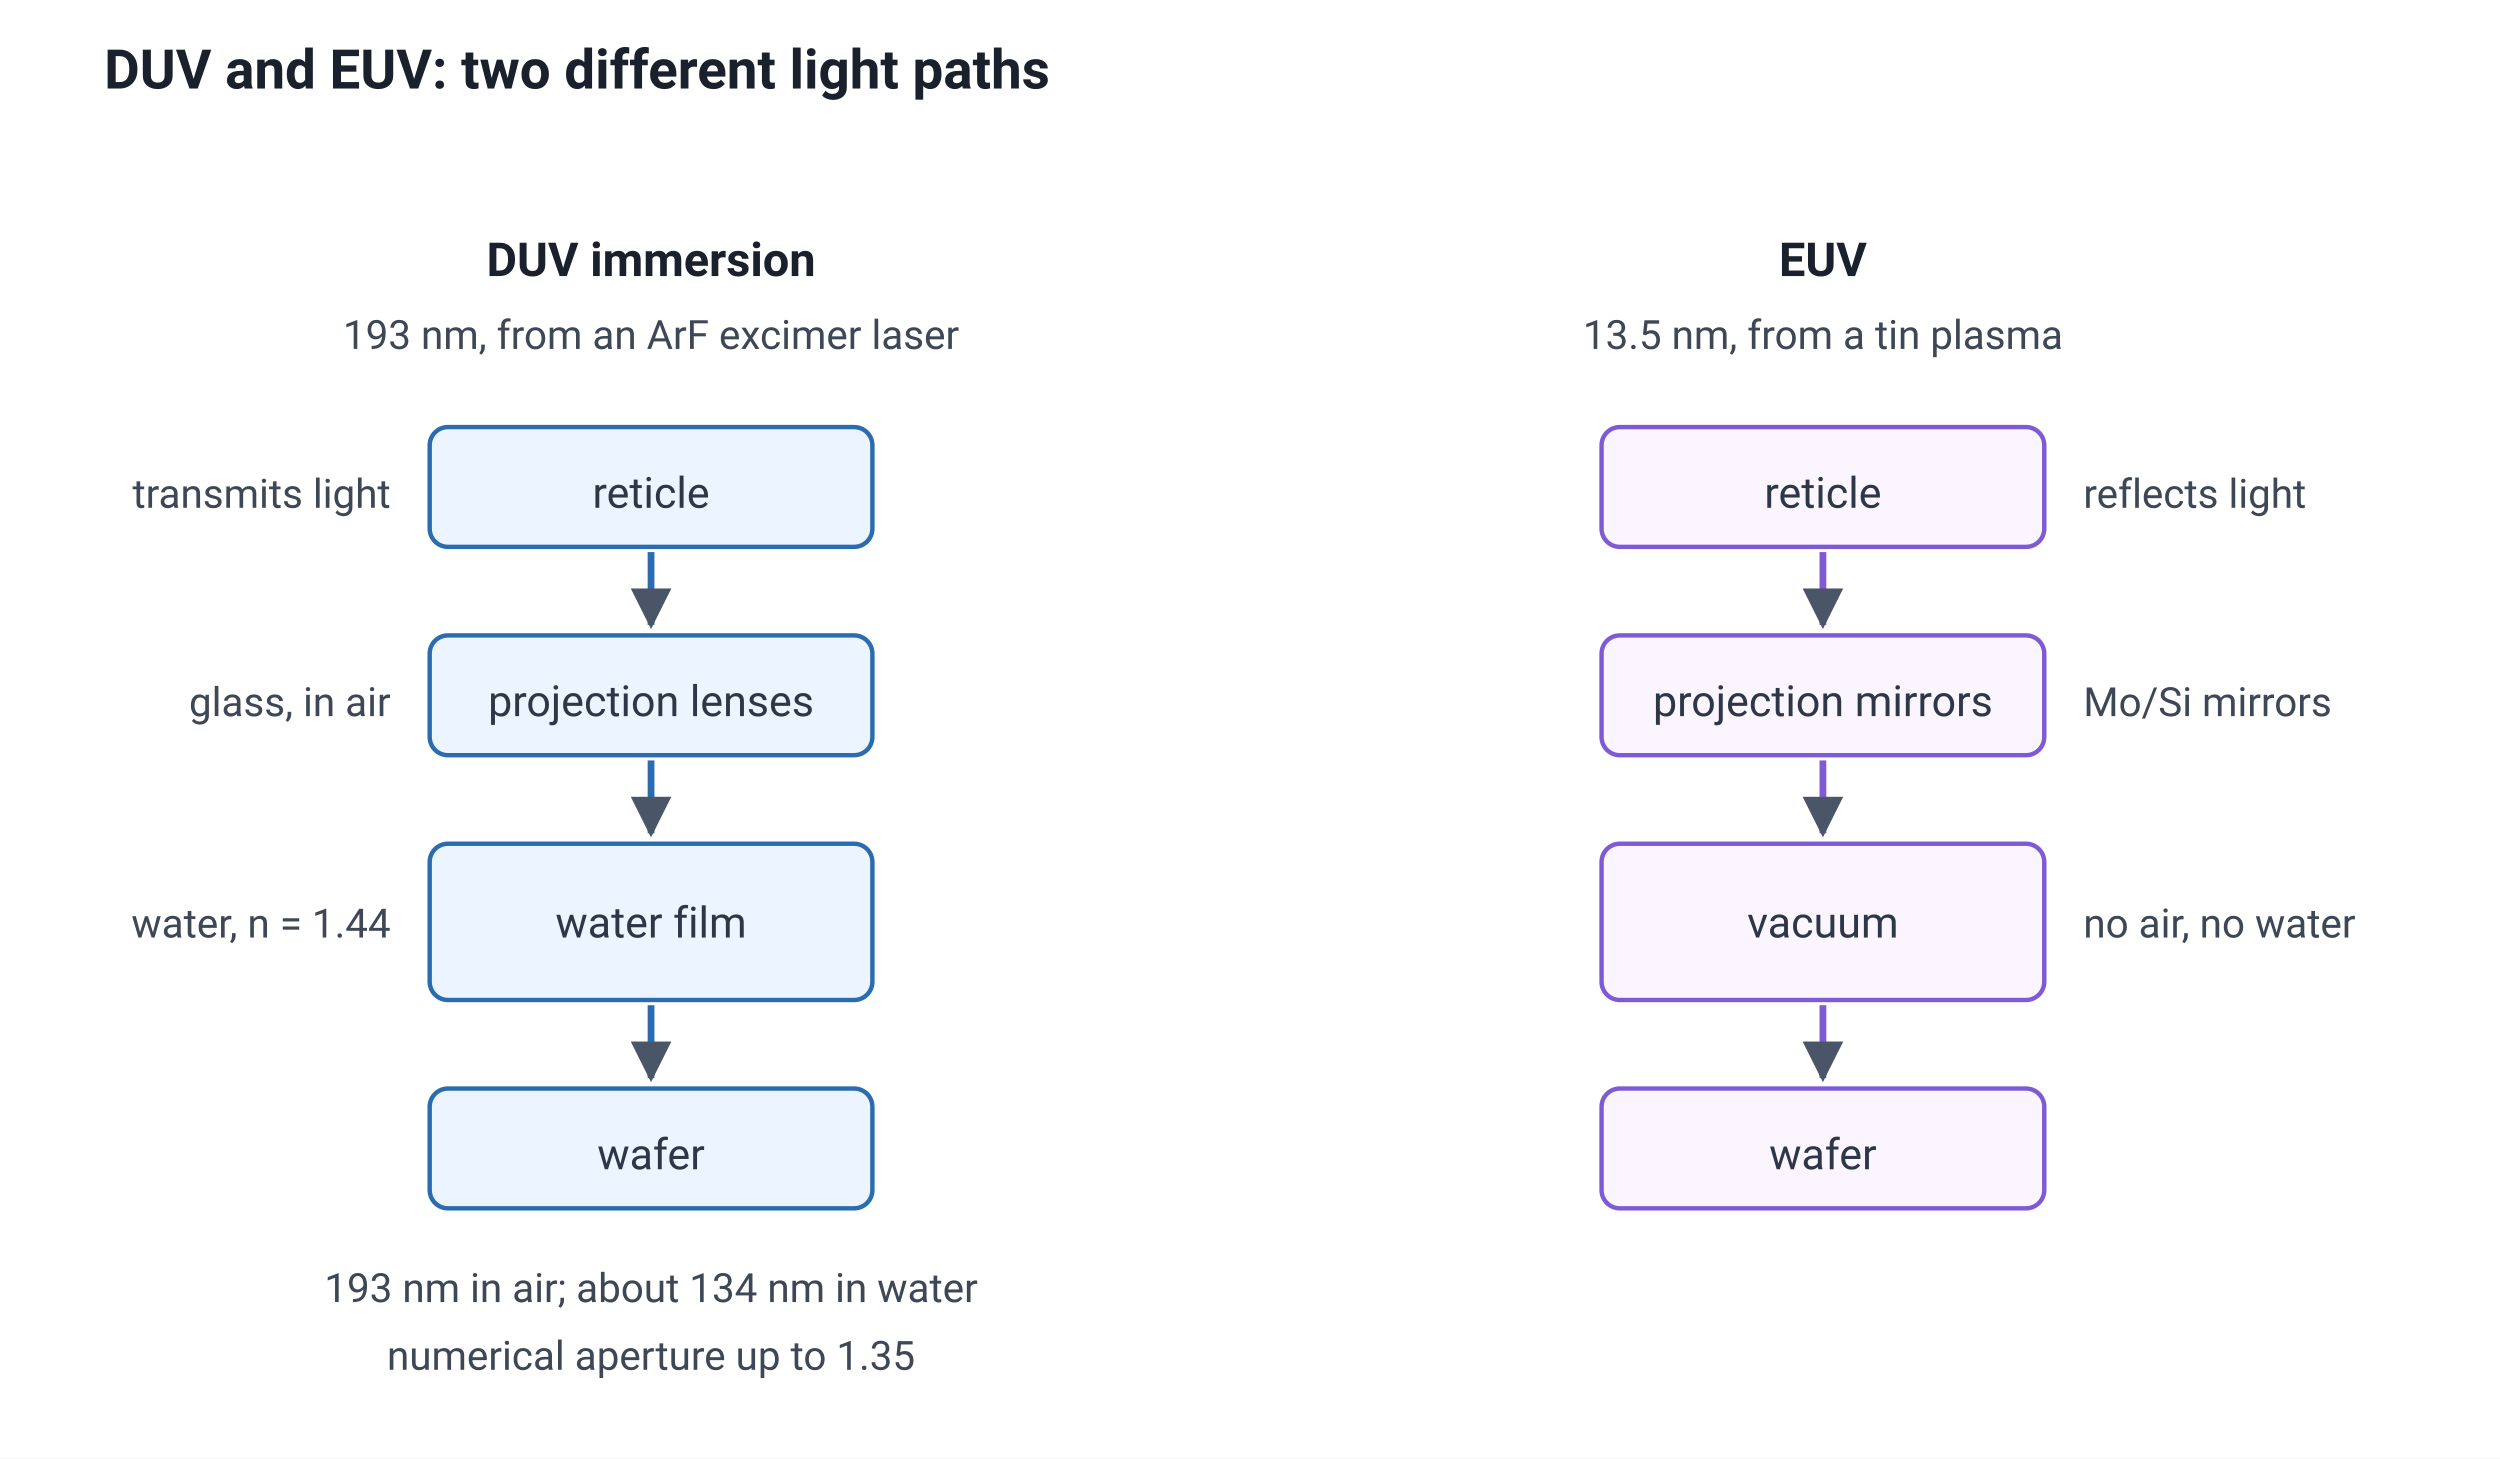
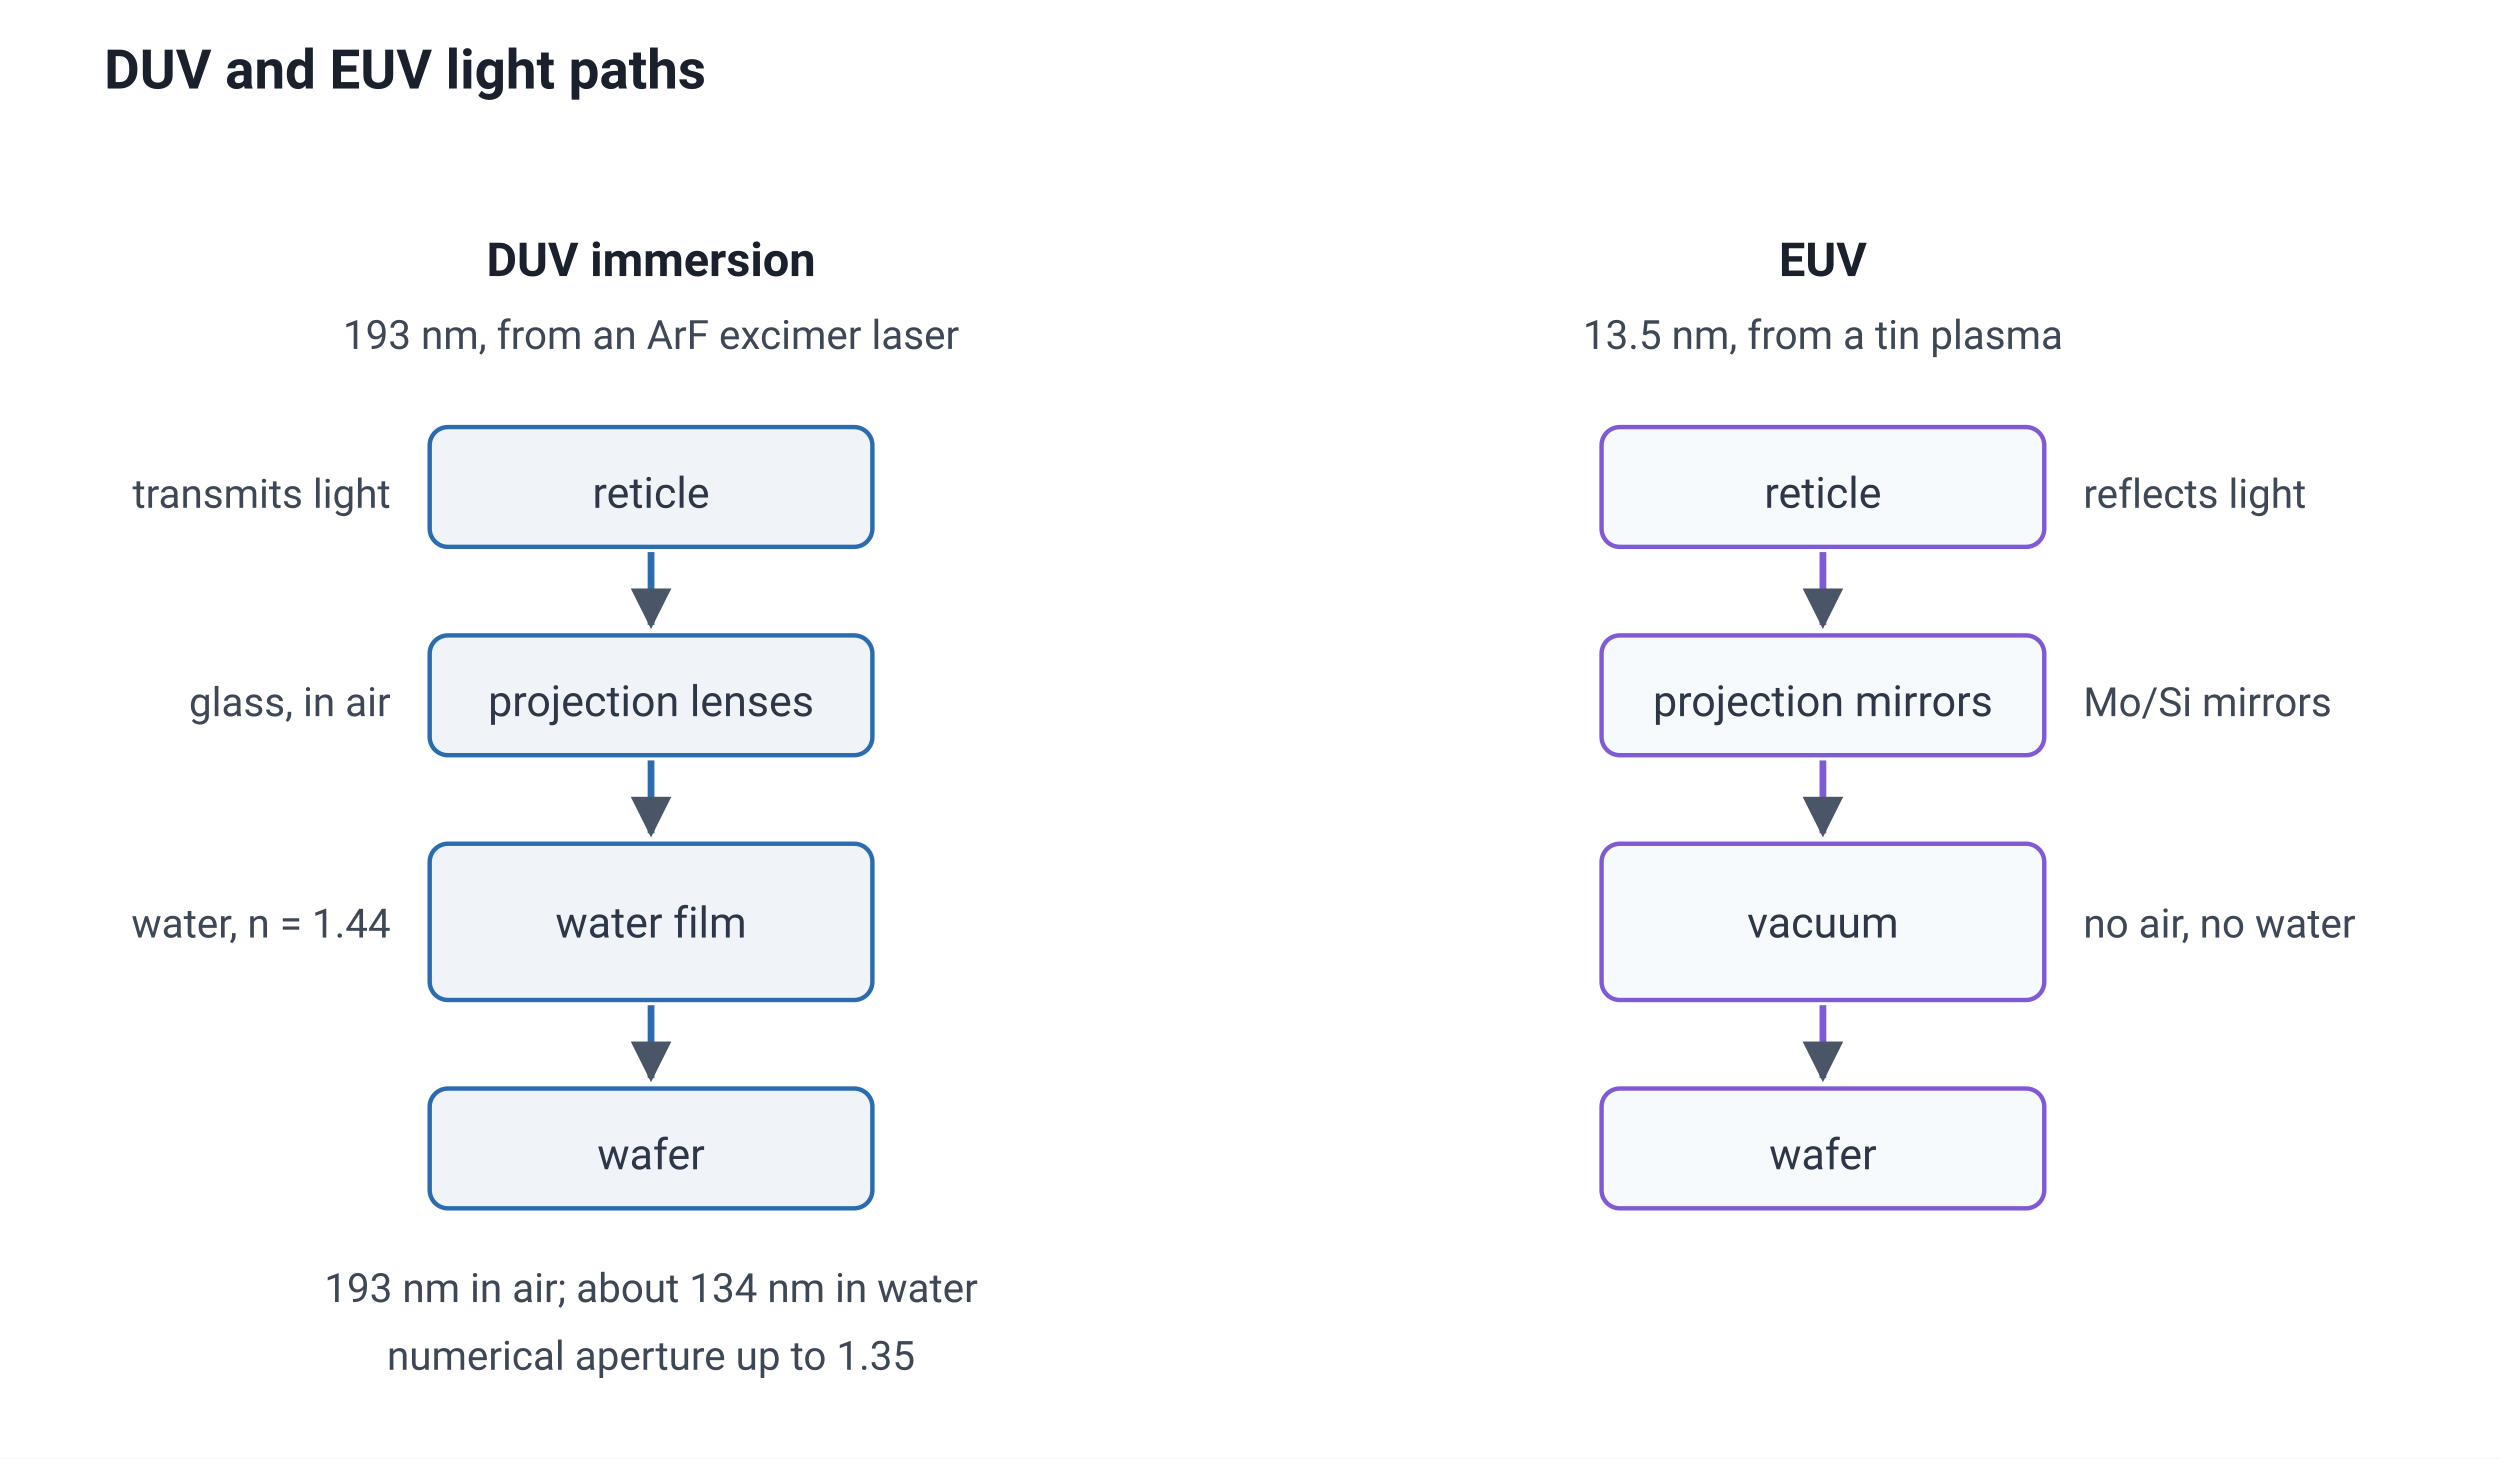
<svg xmlns="http://www.w3.org/2000/svg" width="960" height="560" viewBox="0 0 960 560" role="img">
  <rect width="960" height="560" fill="#ffffff" />
  <defs>
    <marker id="dvArrow" viewBox="0 0 10 10" refX="9" refY="5" markerWidth="6" markerHeight="6" orient="auto-start-reverse">
      <path d="M 0 0 L 10 5 L 0 10 z" fill="#4a5568" />
    </marker>
  </defs>
  <style>
    .h { font: 600 21px system-ui, -apple-system, "Segoe UI", Roboto, sans-serif; fill: #1a202c; }
    .sec { font: 600 18px system-ui, -apple-system, "Segoe UI", Roboto, sans-serif; fill: #1a202c; }
    .s { font: 16.5px system-ui, -apple-system, "Segoe UI", Roboto, sans-serif; fill: #2d3748; }
    .sm { font: 15.5px system-ui, -apple-system, "Segoe UI", Roboto, sans-serif; fill: #3d4756; }
-     .bxA { fill: #ebf4ff; stroke: #2b6cb0; stroke-width: 1.7; }
-     .bxB { fill: #faf5ff; stroke: #805ad5; stroke-width: 1.7; }
+     .bxA { fill: #f0f4f8; stroke: #2b6cb0; stroke-width: 1.7; }
+     .bxB { fill: #f7fafc; stroke: #805ad5; stroke-width: 1.7; }
    .flowA { stroke: #2b6cb0; stroke-width: 2.6; fill: none; }
    .flowB { stroke: #805ad5; stroke-width: 2.6; fill: none; }
  </style>
-   <text class="h" x="40" y="34">DUV and EUV: two different light paths</text>
+   <text class="h" x="40" y="34">DUV and EUV light paths</text>
  <text class="sec" x="250" y="106" text-anchor="middle">DUV immersion</text>
  <text class="sm" x="250" y="134" text-anchor="middle">193 nm, from an ArF excimer laser</text>
  <rect class="bxA" x="165" y="164" width="170" height="46" rx="7" />
  <text class="s" x="250" y="195" text-anchor="middle">reticle</text>
  <text class="sm" x="150" y="195" text-anchor="end">transmits light</text>
  <line class="flowA" x1="250" y1="212" x2="250" y2="240" marker-end="url(#dvArrow)" />
  <rect class="bxA" x="165" y="244" width="170" height="46" rx="7" />
  <text class="s" x="250" y="275" text-anchor="middle">projection lenses</text>
  <text class="sm" x="150" y="275" text-anchor="end">glass, in air</text>
  <line class="flowA" x1="250" y1="292" x2="250" y2="320" marker-end="url(#dvArrow)" />
  <rect class="bxA" x="165" y="324" width="170" height="60" rx="7" />
  <text class="s" x="250" y="360" text-anchor="middle">water film</text>
  <text class="sm" x="150" y="360" text-anchor="end">water, n = 1.44</text>
  <line class="flowA" x1="250" y1="386" x2="250" y2="414" marker-end="url(#dvArrow)" />
  <rect class="bxA" x="165" y="418" width="170" height="46" rx="7" />
  <text class="s" x="250" y="449" text-anchor="middle">wafer</text>
  <text class="sm" x="250" y="500" text-anchor="middle">193 nm in air; about 134 nm in water</text>
  <text class="sm" x="250" y="526" text-anchor="middle">numerical aperture up to 1.35</text>
  <text class="sec" x="700" y="106" text-anchor="middle">EUV</text>
  <text class="sm" x="700" y="134" text-anchor="middle">13.5 nm, from a tin plasma</text>
  <rect class="bxB" x="615" y="164" width="170" height="46" rx="7" />
  <text class="s" x="700" y="195" text-anchor="middle">reticle</text>
  <text class="sm" x="800" y="195">reflects light</text>
  <line class="flowB" x1="700" y1="212" x2="700" y2="240" marker-end="url(#dvArrow)" />
  <rect class="bxB" x="615" y="244" width="170" height="46" rx="7" />
  <text class="s" x="700" y="275" text-anchor="middle">projection mirrors</text>
  <text class="sm" x="800" y="275">Mo/Si mirrors</text>
  <line class="flowB" x1="700" y1="292" x2="700" y2="320" marker-end="url(#dvArrow)" />
  <rect class="bxB" x="615" y="324" width="170" height="60" rx="7" />
  <text class="s" x="700" y="360" text-anchor="middle">vacuum</text>
  <text class="sm" x="800" y="360">no air, no water</text>
  <line class="flowB" x1="700" y1="386" x2="700" y2="414" marker-end="url(#dvArrow)" />
  <rect class="bxB" x="615" y="418" width="170" height="46" rx="7" />
  <text class="s" x="700" y="449" text-anchor="middle">wafer</text>
</svg>
